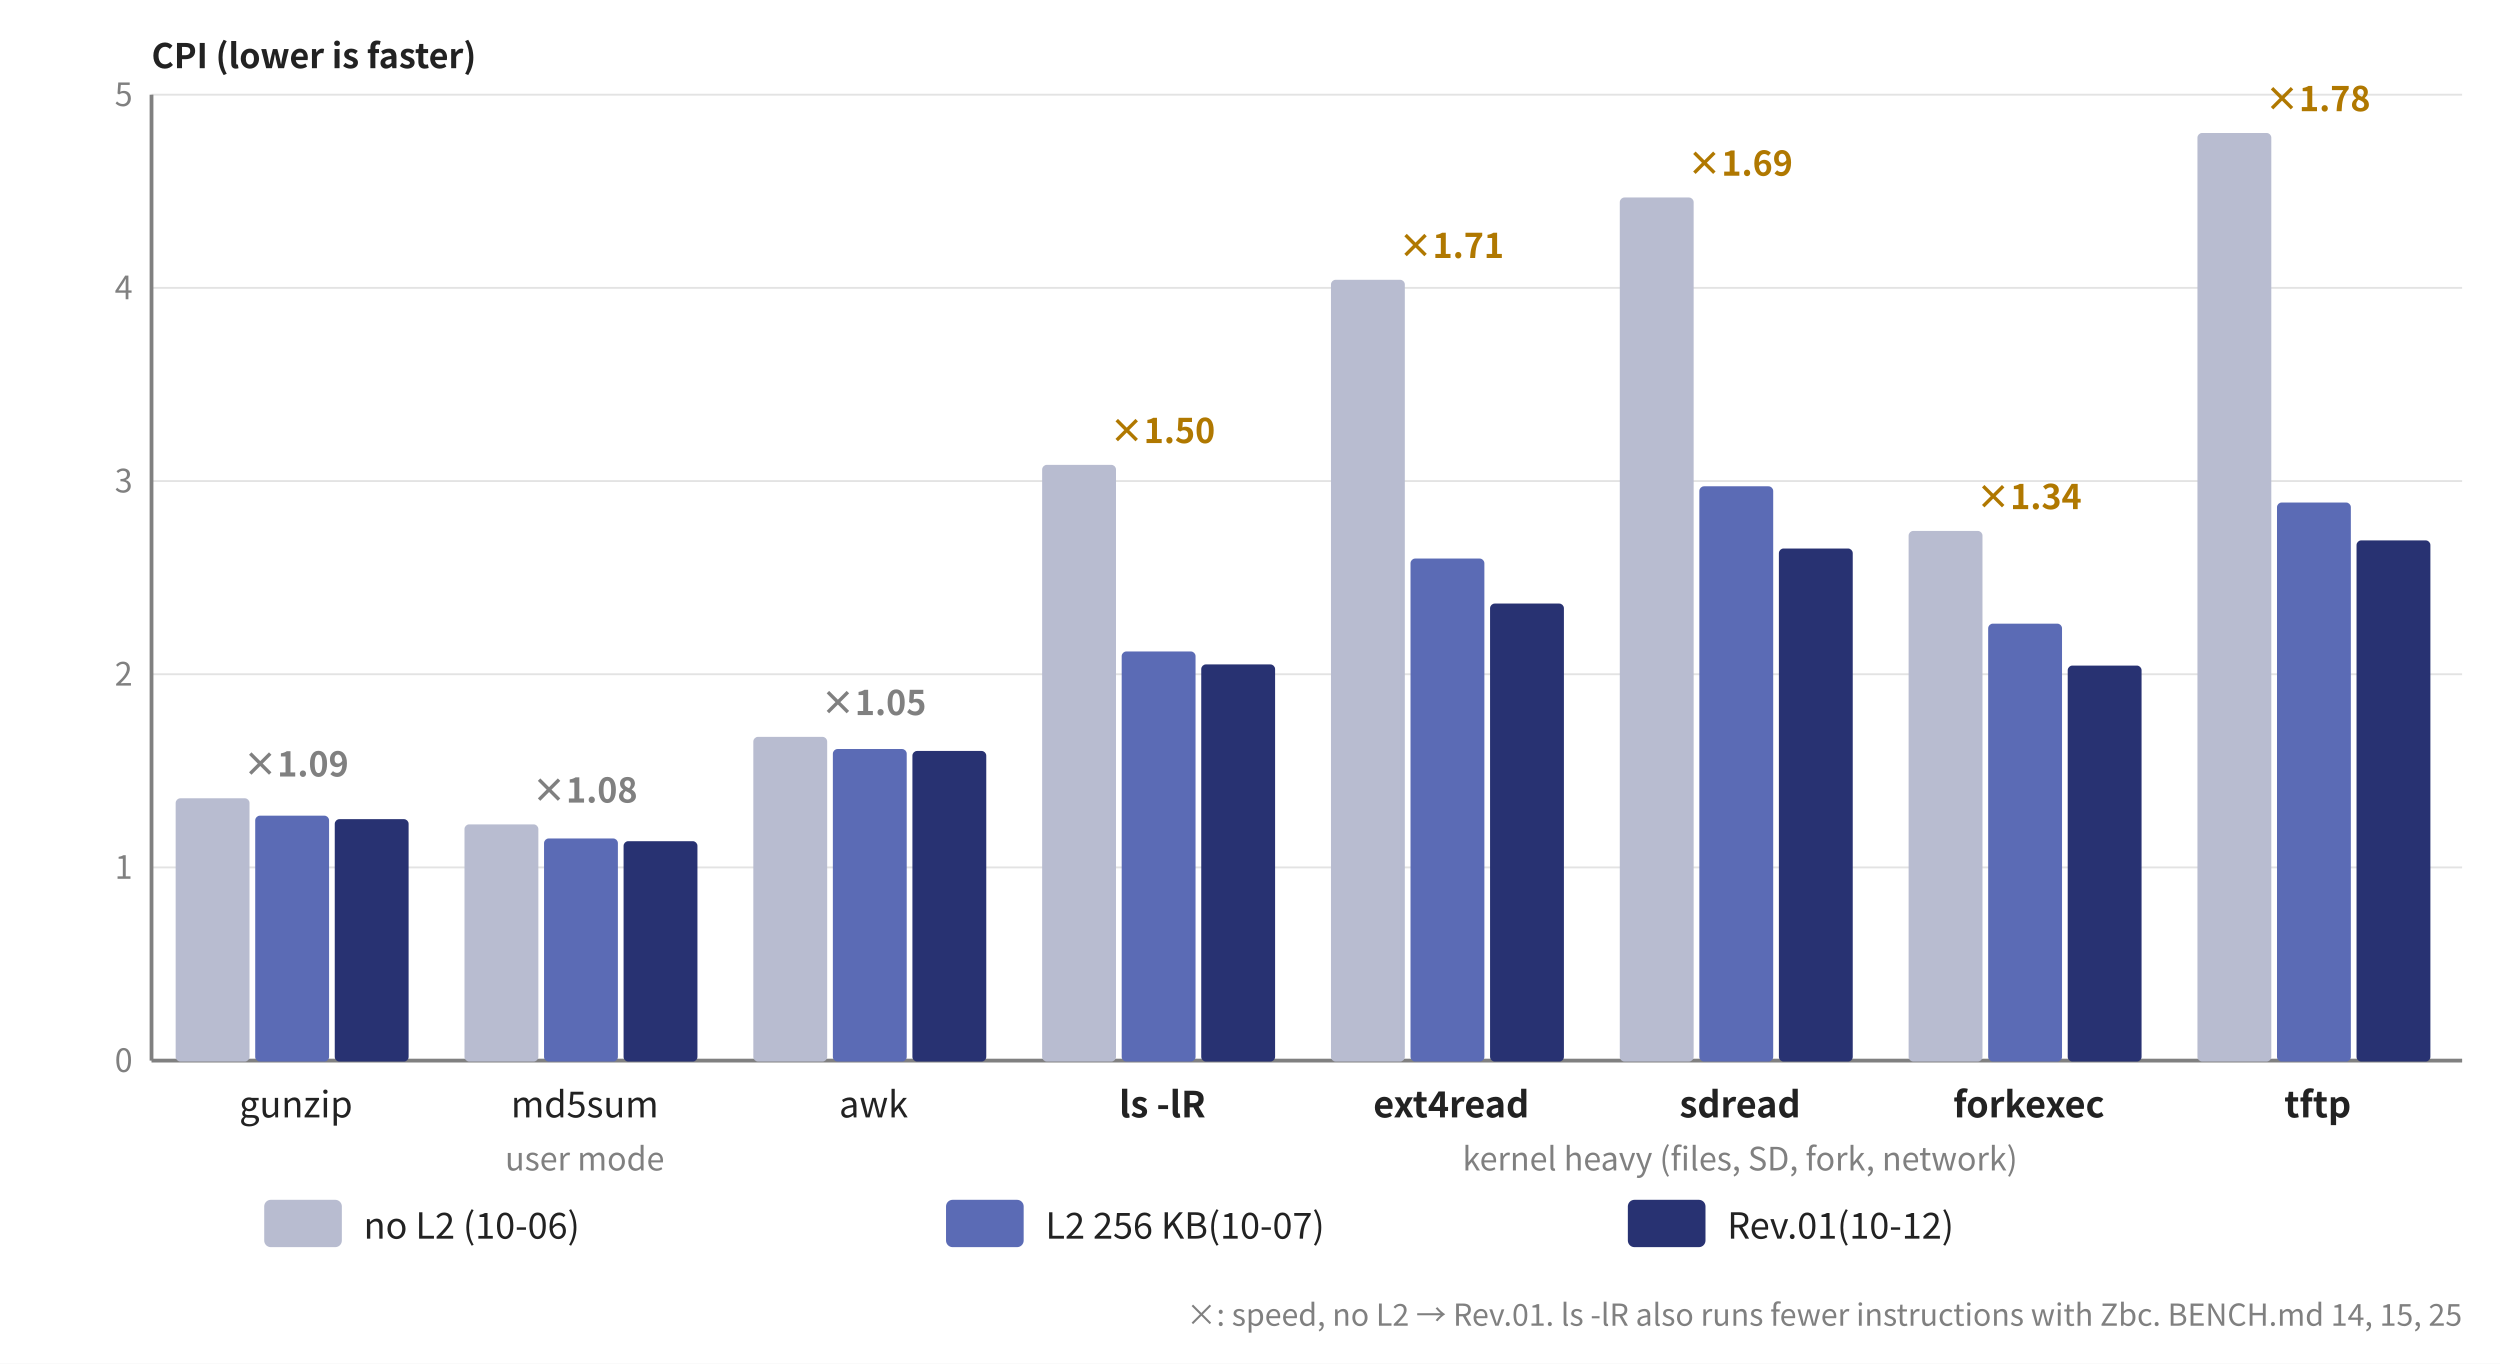
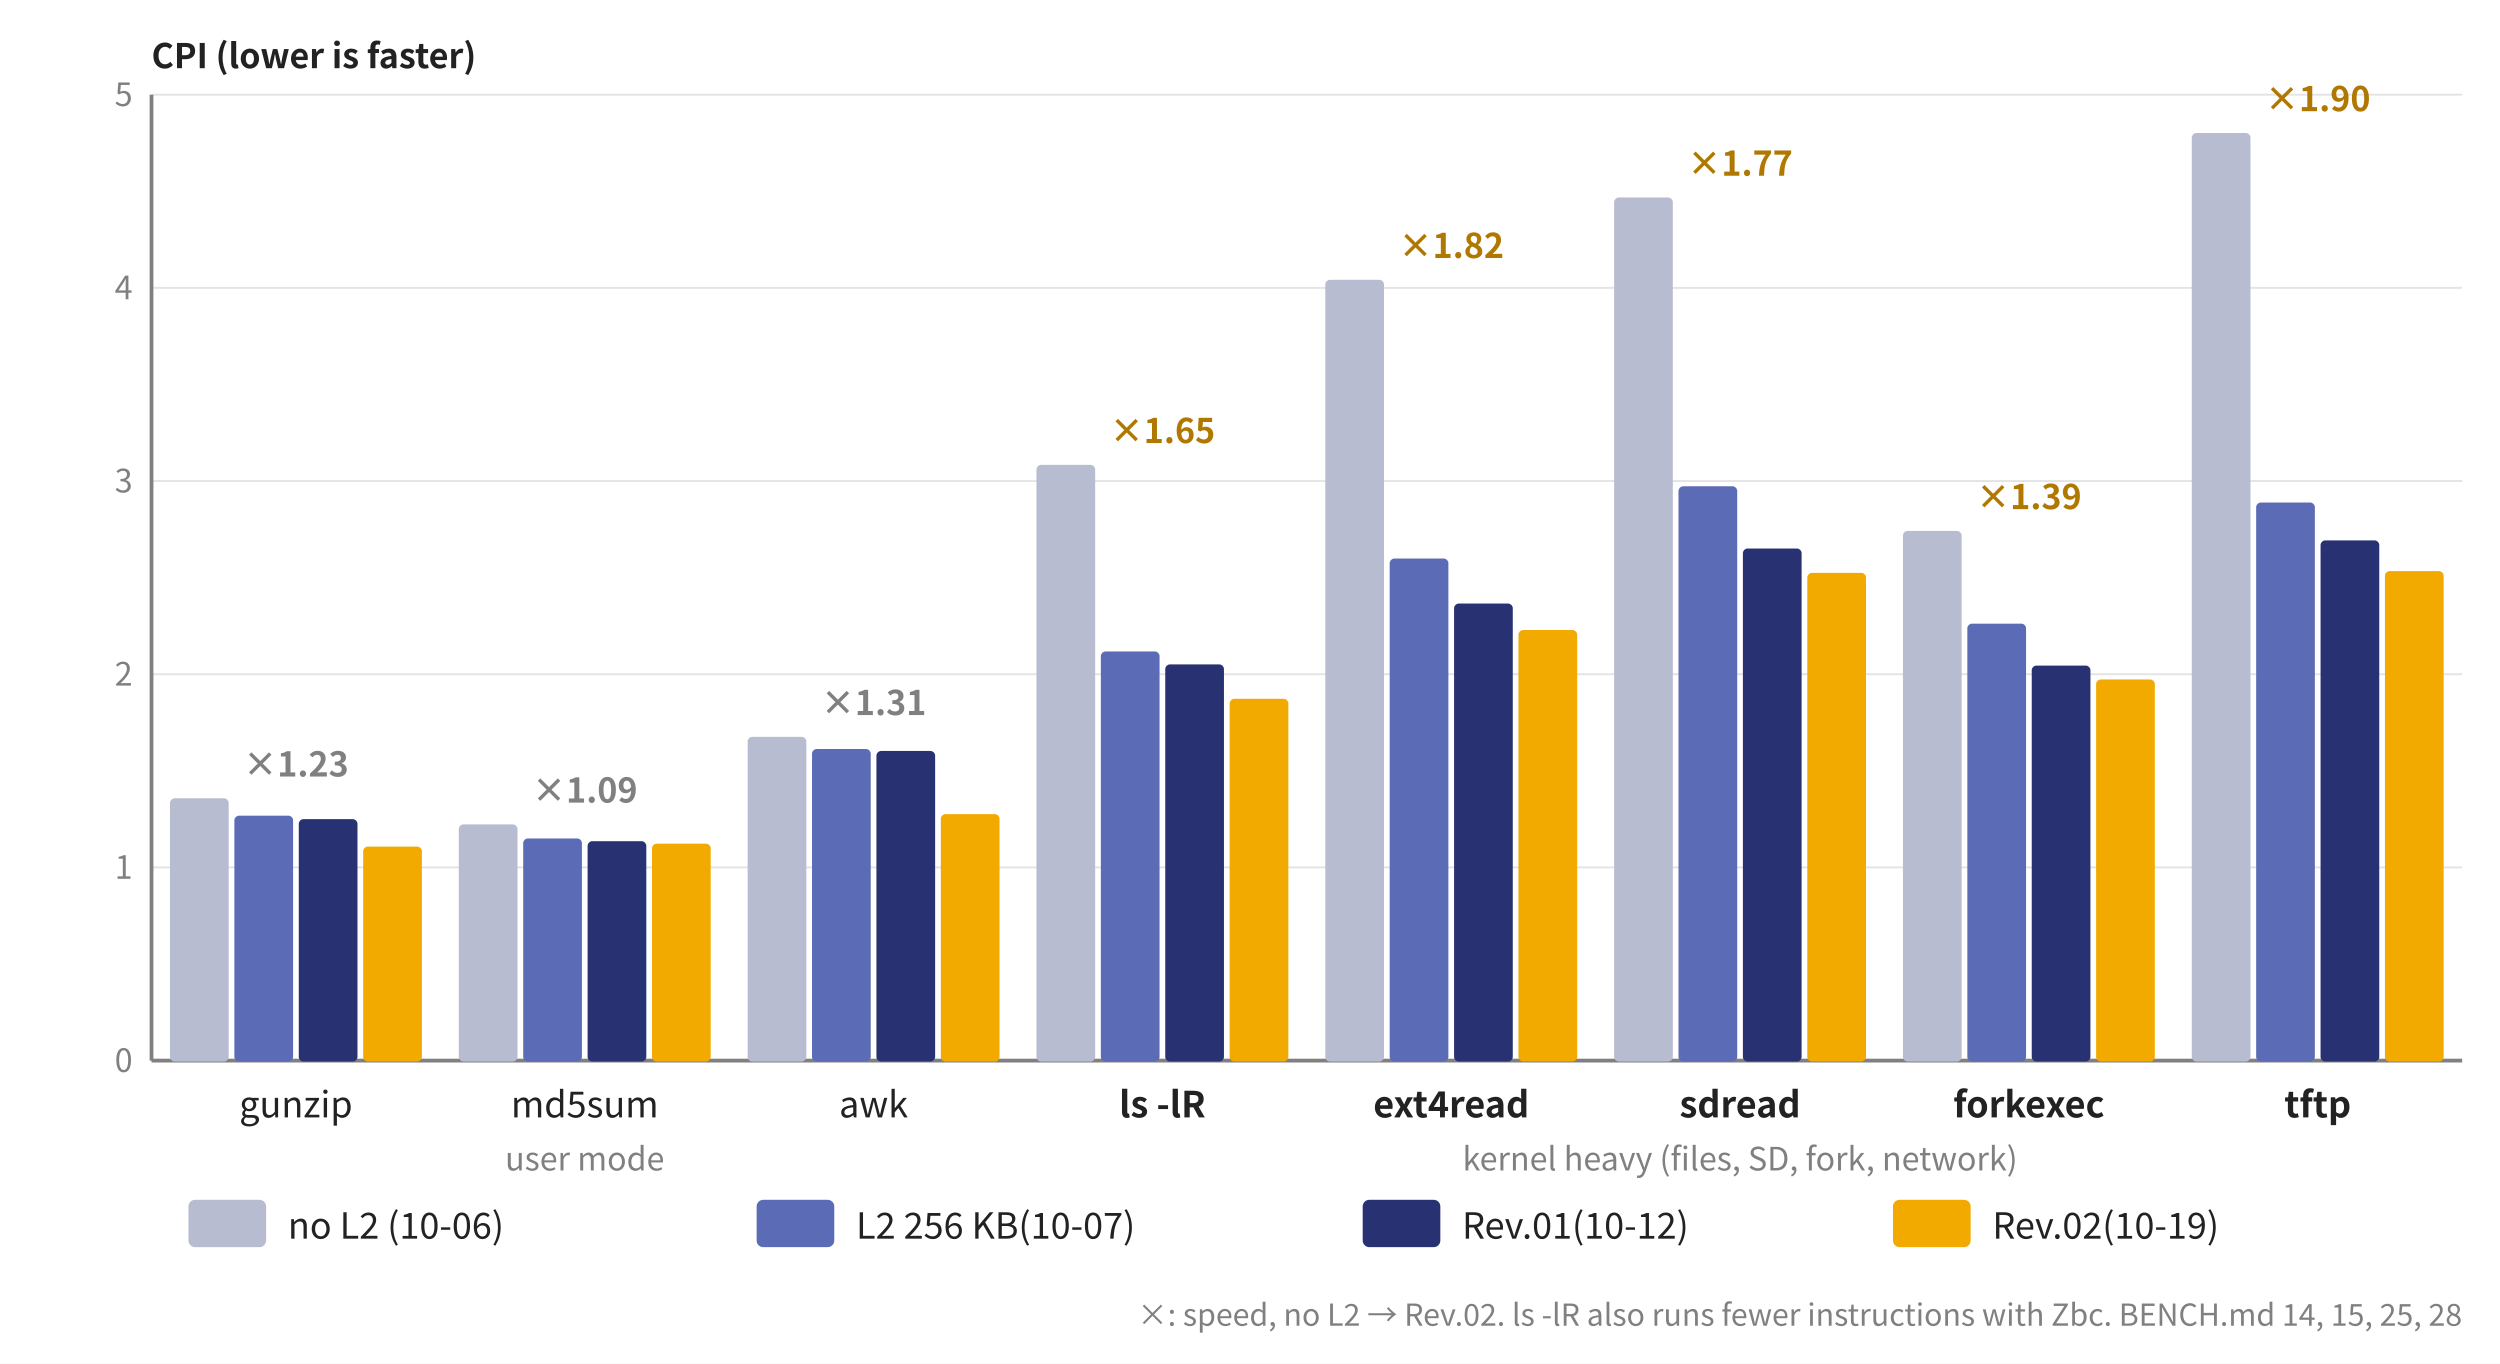
<svg xmlns="http://www.w3.org/2000/svg" width="26.4cm" height="14.4cm" viewBox="0 0 1320 720">
  <rect x="0" y="0" width="1320" height="720" fill="#FFFFFF" />
  <line x1="80" y1="560.0" x2="1300" y2="560.0" stroke="#E3E3E3" stroke-width="1" />
  <text x="70" y="566.0" font-family="'Noto Sans CJK JP', 'Noto Sans', 'Hiragino Sans', sans-serif" font-size="17" text-anchor="end" font-weight="normal" fill="#808080">0</text>
  <line x1="80" y1="458.0" x2="1300" y2="458.0" stroke="#E3E3E3" stroke-width="1" />
  <text x="70" y="464.0" font-family="'Noto Sans CJK JP', 'Noto Sans', 'Hiragino Sans', sans-serif" font-size="17" text-anchor="end" font-weight="normal" fill="#808080">1</text>
  <line x1="80" y1="356.0" x2="1300" y2="356.0" stroke="#E3E3E3" stroke-width="1" />
  <text x="70" y="362.0" font-family="'Noto Sans CJK JP', 'Noto Sans', 'Hiragino Sans', sans-serif" font-size="17" text-anchor="end" font-weight="normal" fill="#808080">2</text>
  <line x1="80" y1="254.0" x2="1300" y2="254.0" stroke="#E3E3E3" stroke-width="1" />
  <text x="70" y="260.0" font-family="'Noto Sans CJK JP', 'Noto Sans', 'Hiragino Sans', sans-serif" font-size="17" text-anchor="end" font-weight="normal" fill="#808080">3</text>
  <line x1="80" y1="152.0" x2="1300" y2="152.0" stroke="#E3E3E3" stroke-width="1" />
  <text x="70" y="158.0" font-family="'Noto Sans CJK JP', 'Noto Sans', 'Hiragino Sans', sans-serif" font-size="17" text-anchor="end" font-weight="normal" fill="#808080">4</text>
  <line x1="80" y1="50.0" x2="1300" y2="50.0" stroke="#E3E3E3" stroke-width="1" />
  <text x="70" y="56.0" font-family="'Noto Sans CJK JP', 'Noto Sans', 'Hiragino Sans', sans-serif" font-size="17" text-anchor="end" font-weight="normal" fill="#808080">5</text>
  <line x1="80" y1="50" x2="80" y2="560" stroke="#808080" stroke-width="2" />
  <line x1="80" y1="560" x2="1300" y2="560" stroke="#808080" stroke-width="2" />
  <text x="80" y="36" font-family="'Noto Sans CJK JP', 'Noto Sans', 'Hiragino Sans', sans-serif" font-size="18" text-anchor="start" font-weight="bold" fill="#222222">CPI (lower is faster)</text>
-   <rect x="93.25" y="421.994" width="38" height="138.006" rx="2" fill="#B8BCD0" stroke="#B8BCD0" stroke-width="1" />
-   <rect x="135.25" y="431.174" width="38" height="128.826" rx="2" fill="#5B6BB5" stroke="#5B6BB5" stroke-width="1" />
-   <rect x="177.25" y="433.01" width="38" height="126.99" rx="2" fill="#283272" stroke="#283272" stroke-width="1" />
+   <rect x="90.25" y="421.994" width="30" height="138.006" rx="2" fill="#B8BCD0" stroke="#B8BCD0" stroke-width="1" />
+   <rect x="124.25" y="431.174" width="30" height="128.826" rx="2" fill="#5B6BB5" stroke="#5B6BB5" stroke-width="1" />
+   <rect x="158.25" y="433.01" width="30" height="126.99" rx="2" fill="#283272" stroke="#283272" stroke-width="1" />
+   <rect x="192.25" y="447.494" width="30" height="112.506" rx="2" fill="#F2A900" stroke="#F2A900" stroke-width="1" />
  <text x="156.25" y="590" font-family="'Noto Sans CJK JP', 'Noto Sans', 'Hiragino Sans', sans-serif" font-size="19" text-anchor="middle" font-weight="normal" fill="#222222">gunzip</text>
-   <text x="156.25" y="409.994" font-family="'Noto Sans CJK JP', 'Noto Sans', 'Hiragino Sans', sans-serif" font-size="18" text-anchor="middle" font-weight="bold" fill="#808080">×1.09</text>
-   <rect x="245.75" y="435.764" width="38" height="124.236" rx="2" fill="#B8BCD0" stroke="#B8BCD0" stroke-width="1" />
-   <rect x="287.75" y="443.21" width="38" height="116.79" rx="2" fill="#5B6BB5" stroke="#5B6BB5" stroke-width="1" />
-   <rect x="329.75" y="444.638" width="38" height="115.362" rx="2" fill="#283272" stroke="#283272" stroke-width="1" />
+   <text x="156.25" y="409.994" font-family="'Noto Sans CJK JP', 'Noto Sans', 'Hiragino Sans', sans-serif" font-size="18" text-anchor="middle" font-weight="bold" fill="#808080">×1.23</text>
+   <rect x="242.75" y="435.764" width="30" height="124.236" rx="2" fill="#B8BCD0" stroke="#B8BCD0" stroke-width="1" />
+   <rect x="276.75" y="443.21" width="30" height="116.79" rx="2" fill="#5B6BB5" stroke="#5B6BB5" stroke-width="1" />
+   <rect x="310.75" y="444.638" width="30" height="115.362" rx="2" fill="#283272" stroke="#283272" stroke-width="1" />
+   <rect x="344.75" y="445.964" width="30" height="114.036" rx="2" fill="#F2A900" stroke="#F2A900" stroke-width="1" />
  <text x="308.75" y="590" font-family="'Noto Sans CJK JP', 'Noto Sans', 'Hiragino Sans', sans-serif" font-size="19" text-anchor="middle" font-weight="normal" fill="#222222">md5sum</text>
-   <text x="308.75" y="423.764" font-family="'Noto Sans CJK JP', 'Noto Sans', 'Hiragino Sans', sans-serif" font-size="18" text-anchor="middle" font-weight="bold" fill="#808080">×1.08</text>
-   <rect x="398.25" y="389.558" width="38" height="170.442" rx="2" fill="#B8BCD0" stroke="#B8BCD0" stroke-width="1" />
-   <rect x="440.25" y="395.984" width="38" height="164.016" rx="2" fill="#5B6BB5" stroke="#5B6BB5" stroke-width="1" />
-   <rect x="482.25" y="397.004" width="38" height="162.996" rx="2" fill="#283272" stroke="#283272" stroke-width="1" />
+   <text x="308.75" y="423.764" font-family="'Noto Sans CJK JP', 'Noto Sans', 'Hiragino Sans', sans-serif" font-size="18" text-anchor="middle" font-weight="bold" fill="#808080">×1.09</text>
+   <rect x="395.25" y="389.558" width="30" height="170.442" rx="2" fill="#B8BCD0" stroke="#B8BCD0" stroke-width="1" />
+   <rect x="429.25" y="395.984" width="30" height="164.016" rx="2" fill="#5B6BB5" stroke="#5B6BB5" stroke-width="1" />
+   <rect x="463.25" y="397.004" width="30" height="162.996" rx="2" fill="#283272" stroke="#283272" stroke-width="1" />
+   <rect x="497.25" y="430.358" width="30" height="129.642" rx="2" fill="#F2A900" stroke="#F2A900" stroke-width="1" />
  <text x="461.25" y="590" font-family="'Noto Sans CJK JP', 'Noto Sans', 'Hiragino Sans', sans-serif" font-size="19" text-anchor="middle" font-weight="normal" fill="#222222">awk</text>
-   <text x="461.25" y="377.558" font-family="'Noto Sans CJK JP', 'Noto Sans', 'Hiragino Sans', sans-serif" font-size="18" text-anchor="middle" font-weight="bold" fill="#808080">×1.05</text>
-   <rect x="550.75" y="245.942" width="38" height="314.058" rx="2" fill="#B8BCD0" stroke="#B8BCD0" stroke-width="1" />
-   <rect x="592.75" y="344.474" width="38" height="215.526" rx="2" fill="#5B6BB5" stroke="#5B6BB5" stroke-width="1" />
-   <rect x="634.75" y="351.308" width="38" height="208.692" rx="2" fill="#283272" stroke="#283272" stroke-width="1" />
+   <text x="461.25" y="377.558" font-family="'Noto Sans CJK JP', 'Noto Sans', 'Hiragino Sans', sans-serif" font-size="18" text-anchor="middle" font-weight="bold" fill="#808080">×1.31</text>
+   <rect x="547.75" y="245.942" width="30" height="314.058" rx="2" fill="#B8BCD0" stroke="#B8BCD0" stroke-width="1" />
+   <rect x="581.75" y="344.474" width="30" height="215.526" rx="2" fill="#5B6BB5" stroke="#5B6BB5" stroke-width="1" />
+   <rect x="615.75" y="351.308" width="30" height="208.692" rx="2" fill="#283272" stroke="#283272" stroke-width="1" />
+   <rect x="649.75" y="369.464" width="30" height="190.536" rx="2" fill="#F2A900" stroke="#F2A900" stroke-width="1" />
  <text x="613.75" y="590" font-family="'Noto Sans CJK JP', 'Noto Sans', 'Hiragino Sans', sans-serif" font-size="19" text-anchor="middle" font-weight="bold" fill="#222222">ls -lR</text>
-   <text x="613.75" y="233.942" font-family="'Noto Sans CJK JP', 'Noto Sans', 'Hiragino Sans', sans-serif" font-size="18" text-anchor="middle" font-weight="bold" fill="#B07800">×1.50</text>
-   <rect x="703.25" y="148.226" width="38" height="411.774" rx="2" fill="#B8BCD0" stroke="#B8BCD0" stroke-width="1" />
-   <rect x="745.25" y="295.412" width="38" height="264.588" rx="2" fill="#5B6BB5" stroke="#5B6BB5" stroke-width="1" />
-   <rect x="787.25" y="319.178" width="38" height="240.822" rx="2" fill="#283272" stroke="#283272" stroke-width="1" />
+   <text x="613.75" y="233.942" font-family="'Noto Sans CJK JP', 'Noto Sans', 'Hiragino Sans', sans-serif" font-size="18" text-anchor="middle" font-weight="bold" fill="#B07800">×1.65</text>
+   <rect x="700.25" y="148.226" width="30" height="411.774" rx="2" fill="#B8BCD0" stroke="#B8BCD0" stroke-width="1" />
+   <rect x="734.25" y="295.412" width="30" height="264.588" rx="2" fill="#5B6BB5" stroke="#5B6BB5" stroke-width="1" />
+   <rect x="768.25" y="319.178" width="30" height="240.822" rx="2" fill="#283272" stroke="#283272" stroke-width="1" />
+   <rect x="802.25" y="333.152" width="30" height="226.848" rx="2" fill="#F2A900" stroke="#F2A900" stroke-width="1" />
  <text x="766.25" y="590" font-family="'Noto Sans CJK JP', 'Noto Sans', 'Hiragino Sans', sans-serif" font-size="19" text-anchor="middle" font-weight="bold" fill="#222222">ext4read</text>
-   <text x="766.25" y="136.226" font-family="'Noto Sans CJK JP', 'Noto Sans', 'Hiragino Sans', sans-serif" font-size="18" text-anchor="middle" font-weight="bold" fill="#B07800">×1.71</text>
-   <rect x="855.75" y="104.774" width="38" height="455.226" rx="2" fill="#B8BCD0" stroke="#B8BCD0" stroke-width="1" />
-   <rect x="897.75" y="257.264" width="38" height="302.736" rx="2" fill="#5B6BB5" stroke="#5B6BB5" stroke-width="1" />
-   <rect x="939.75" y="290.108" width="38" height="269.892" rx="2" fill="#283272" stroke="#283272" stroke-width="1" />
+   <text x="766.25" y="136.226" font-family="'Noto Sans CJK JP', 'Noto Sans', 'Hiragino Sans', sans-serif" font-size="18" text-anchor="middle" font-weight="bold" fill="#B07800">×1.82</text>
+   <rect x="852.75" y="104.774" width="30" height="455.226" rx="2" fill="#B8BCD0" stroke="#B8BCD0" stroke-width="1" />
+   <rect x="886.75" y="257.264" width="30" height="302.736" rx="2" fill="#5B6BB5" stroke="#5B6BB5" stroke-width="1" />
+   <rect x="920.75" y="290.108" width="30" height="269.892" rx="2" fill="#283272" stroke="#283272" stroke-width="1" />
+   <rect x="954.75" y="302.96" width="30" height="257.04" rx="2" fill="#F2A900" stroke="#F2A900" stroke-width="1" />
  <text x="918.75" y="590" font-family="'Noto Sans CJK JP', 'Noto Sans', 'Hiragino Sans', sans-serif" font-size="19" text-anchor="middle" font-weight="bold" fill="#222222">sdread</text>
-   <text x="918.75" y="92.774" font-family="'Noto Sans CJK JP', 'Noto Sans', 'Hiragino Sans', sans-serif" font-size="18" text-anchor="middle" font-weight="bold" fill="#B07800">×1.69</text>
-   <rect x="1008.25" y="280.826" width="38" height="279.174" rx="2" fill="#B8BCD0" stroke="#B8BCD0" stroke-width="1" />
-   <rect x="1050.25" y="329.786" width="38" height="230.214" rx="2" fill="#5B6BB5" stroke="#5B6BB5" stroke-width="1" />
-   <rect x="1092.25" y="351.92" width="38" height="208.08" rx="2" fill="#283272" stroke="#283272" stroke-width="1" />
+   <text x="918.75" y="92.774" font-family="'Noto Sans CJK JP', 'Noto Sans', 'Hiragino Sans', sans-serif" font-size="18" text-anchor="middle" font-weight="bold" fill="#B07800">×1.77</text>
+   <rect x="1005.25" y="280.826" width="30" height="279.174" rx="2" fill="#B8BCD0" stroke="#B8BCD0" stroke-width="1" />
+   <rect x="1039.25" y="329.786" width="30" height="230.214" rx="2" fill="#5B6BB5" stroke="#5B6BB5" stroke-width="1" />
+   <rect x="1073.25" y="351.92" width="30" height="208.08" rx="2" fill="#283272" stroke="#283272" stroke-width="1" />
+   <rect x="1107.25" y="359.264" width="30" height="200.736" rx="2" fill="#F2A900" stroke="#F2A900" stroke-width="1" />
  <text x="1071.25" y="590" font-family="'Noto Sans CJK JP', 'Noto Sans', 'Hiragino Sans', sans-serif" font-size="19" text-anchor="middle" font-weight="bold" fill="#222222">forkexec</text>
-   <text x="1071.25" y="268.826" font-family="'Noto Sans CJK JP', 'Noto Sans', 'Hiragino Sans', sans-serif" font-size="18" text-anchor="middle" font-weight="bold" fill="#B07800">×1.34</text>
-   <rect x="1160.75" y="70.706" width="38" height="489.294" rx="2" fill="#B8BCD0" stroke="#B8BCD0" stroke-width="1" />
-   <rect x="1202.75" y="265.832" width="38" height="294.168" rx="2" fill="#5B6BB5" stroke="#5B6BB5" stroke-width="1" />
-   <rect x="1244.75" y="285.824" width="38" height="274.176" rx="2" fill="#283272" stroke="#283272" stroke-width="1" />
+   <text x="1071.25" y="268.826" font-family="'Noto Sans CJK JP', 'Noto Sans', 'Hiragino Sans', sans-serif" font-size="18" text-anchor="middle" font-weight="bold" fill="#B07800">×1.39</text>
+   <rect x="1157.75" y="70.706" width="30" height="489.294" rx="2" fill="#B8BCD0" stroke="#B8BCD0" stroke-width="1" />
+   <rect x="1191.75" y="265.832" width="30" height="294.168" rx="2" fill="#5B6BB5" stroke="#5B6BB5" stroke-width="1" />
+   <rect x="1225.75" y="285.824" width="30" height="274.176" rx="2" fill="#283272" stroke="#283272" stroke-width="1" />
+   <rect x="1259.75" y="302.042" width="30" height="257.958" rx="2" fill="#F2A900" stroke="#F2A900" stroke-width="1" />
  <text x="1223.75" y="590" font-family="'Noto Sans CJK JP', 'Noto Sans', 'Hiragino Sans', sans-serif" font-size="19" text-anchor="middle" font-weight="bold" fill="#222222">tftp</text>
-   <text x="1223.75" y="58.706" font-family="'Noto Sans CJK JP', 'Noto Sans', 'Hiragino Sans', sans-serif" font-size="18" text-anchor="middle" font-weight="bold" fill="#B07800">×1.78</text>
+   <text x="1223.75" y="58.706" font-family="'Noto Sans CJK JP', 'Noto Sans', 'Hiragino Sans', sans-serif" font-size="18" text-anchor="middle" font-weight="bold" fill="#B07800">×1.90</text>
  <text x="308.75" y="618" font-family="'Noto Sans CJK JP', 'Noto Sans', 'Hiragino Sans', sans-serif" font-size="17" text-anchor="middle" font-weight="normal" fill="#808080">user mode</text>
  <text x="918.75" y="618" font-family="'Noto Sans CJK JP', 'Noto Sans', 'Hiragino Sans', sans-serif" font-size="17" text-anchor="middle" font-weight="normal" fill="#808080">kernel heavy (files, SD, fork, network)</text>
-   <rect x="140" y="634" width="40" height="24" rx="3" fill="#B8BCD0" stroke="#B8BCD0" stroke-width="1" />
-   <text x="192" y="654" font-family="'Noto Sans CJK JP', 'Noto Sans', 'Hiragino Sans', sans-serif" font-size="19" text-anchor="start" font-weight="normal" fill="#222222">no L2 (10-06)</text>
-   <rect x="500" y="634" width="40" height="24" rx="3" fill="#5B6BB5" stroke="#5B6BB5" stroke-width="1" />
-   <text x="552" y="654" font-family="'Noto Sans CJK JP', 'Noto Sans', 'Hiragino Sans', sans-serif" font-size="19" text-anchor="start" font-weight="normal" fill="#222222">L2 256 KB(10-07)</text>
-   <rect x="860" y="634" width="40" height="24" rx="3" fill="#283272" stroke="#283272" stroke-width="1" />
-   <text x="912" y="654" font-family="'Noto Sans CJK JP', 'Noto Sans', 'Hiragino Sans', sans-serif" font-size="19" text-anchor="start" font-weight="normal" fill="#222222">Rev.01(10-12)</text>
-   <text x="1300" y="700" font-family="'Noto Sans CJK JP', 'Noto Sans', 'Hiragino Sans', sans-serif" font-size="16" text-anchor="end" font-weight="normal" fill="#808080">×: speed, no L2 → Rev.01. ls -lR also runs fewer instructions with Zbc. BENCH.md 14, 15, 25</text>
+   <rect x="100" y="634" width="40" height="24" rx="3" fill="#B8BCD0" stroke="#B8BCD0" stroke-width="1" />
+   <text x="152" y="654" font-family="'Noto Sans CJK JP', 'Noto Sans', 'Hiragino Sans', sans-serif" font-size="19" text-anchor="start" font-weight="normal" fill="#222222">no L2 (10-06)</text>
+   <rect x="400" y="634" width="40" height="24" rx="3" fill="#5B6BB5" stroke="#5B6BB5" stroke-width="1" />
+   <text x="452" y="654" font-family="'Noto Sans CJK JP', 'Noto Sans', 'Hiragino Sans', sans-serif" font-size="19" text-anchor="start" font-weight="normal" fill="#222222">L2 256 KB(10-07)</text>
+   <rect x="720" y="634" width="40" height="24" rx="3" fill="#283272" stroke="#283272" stroke-width="1" />
+   <text x="772" y="654" font-family="'Noto Sans CJK JP', 'Noto Sans', 'Hiragino Sans', sans-serif" font-size="19" text-anchor="start" font-weight="normal" fill="#222222">Rev.01(10-12)</text>
+   <rect x="1000" y="634" width="40" height="24" rx="3" fill="#F2A900" stroke="#F2A900" stroke-width="1" />
+   <text x="1052" y="654" font-family="'Noto Sans CJK JP', 'Noto Sans', 'Hiragino Sans', sans-serif" font-size="19" text-anchor="start" font-weight="normal" fill="#222222">Rev.02(10-19)</text>
+   <text x="1300" y="700" font-family="'Noto Sans CJK JP', 'Noto Sans', 'Hiragino Sans', sans-serif" font-size="16" text-anchor="end" font-weight="normal" fill="#808080">×: speed, no L2 → Rev.02. ls -lR also runs fewer instructions with Zbc. BENCH.md 14, 15, 25, 28</text>
</svg>
